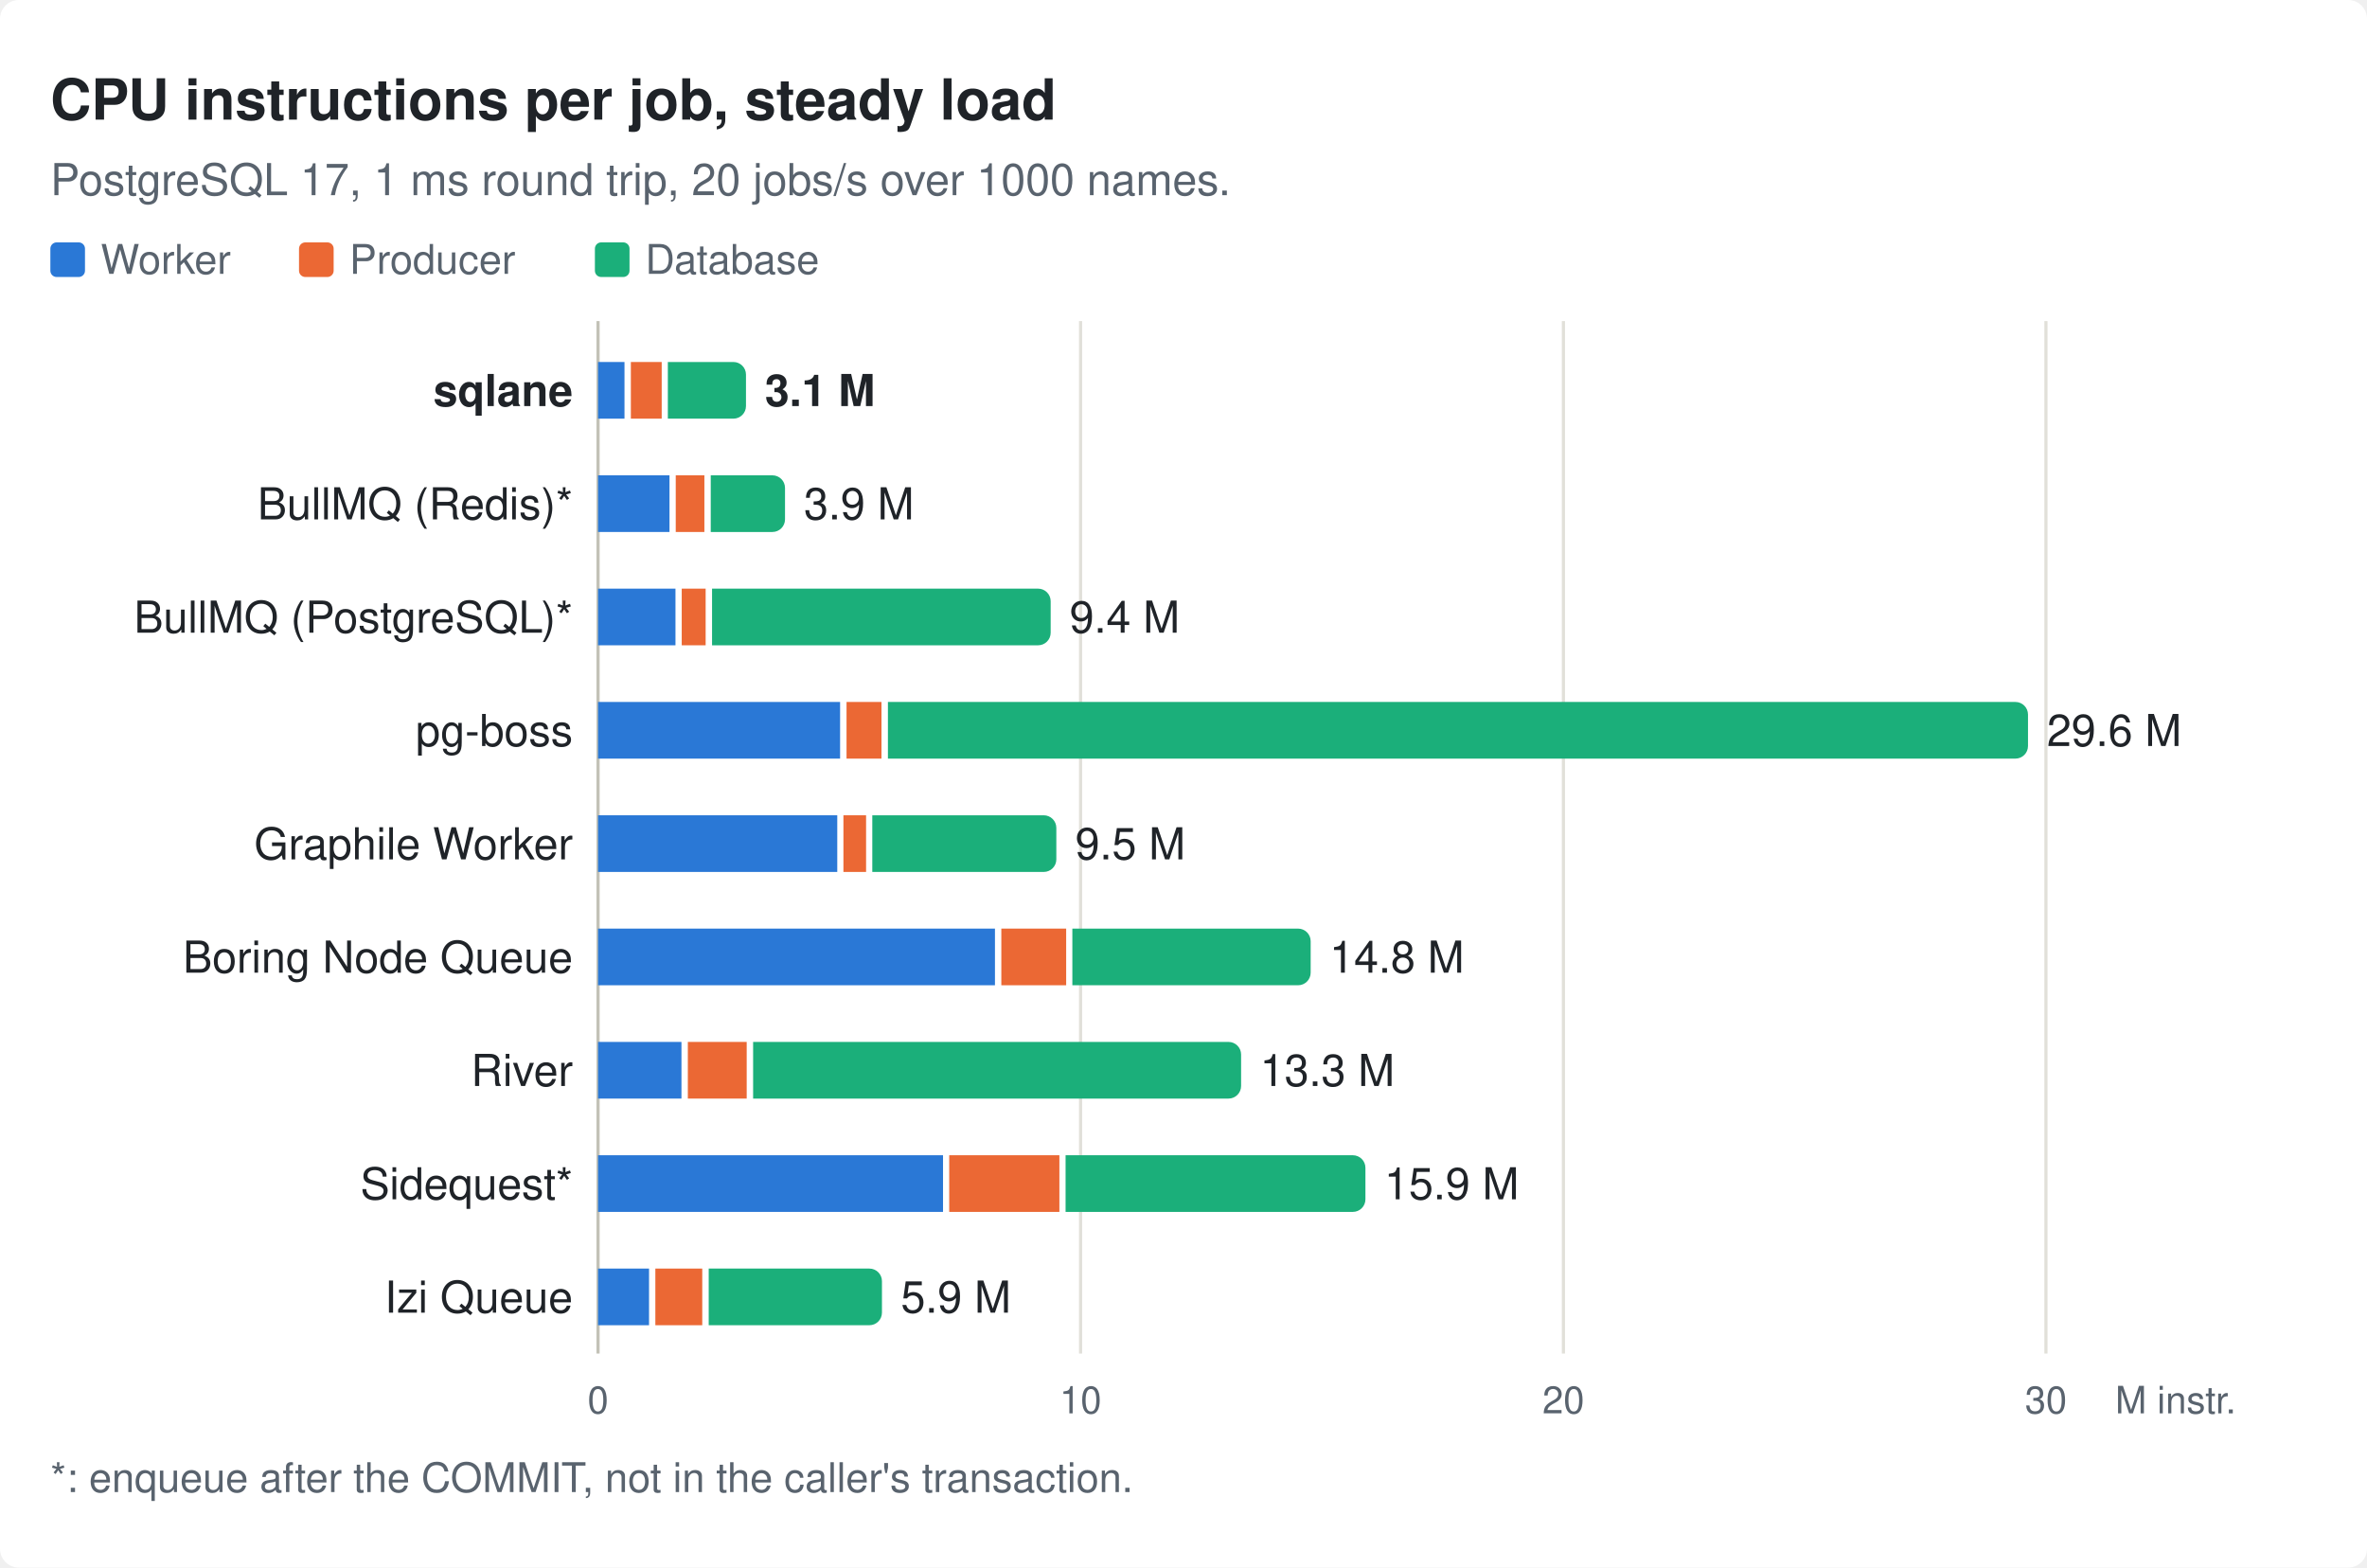
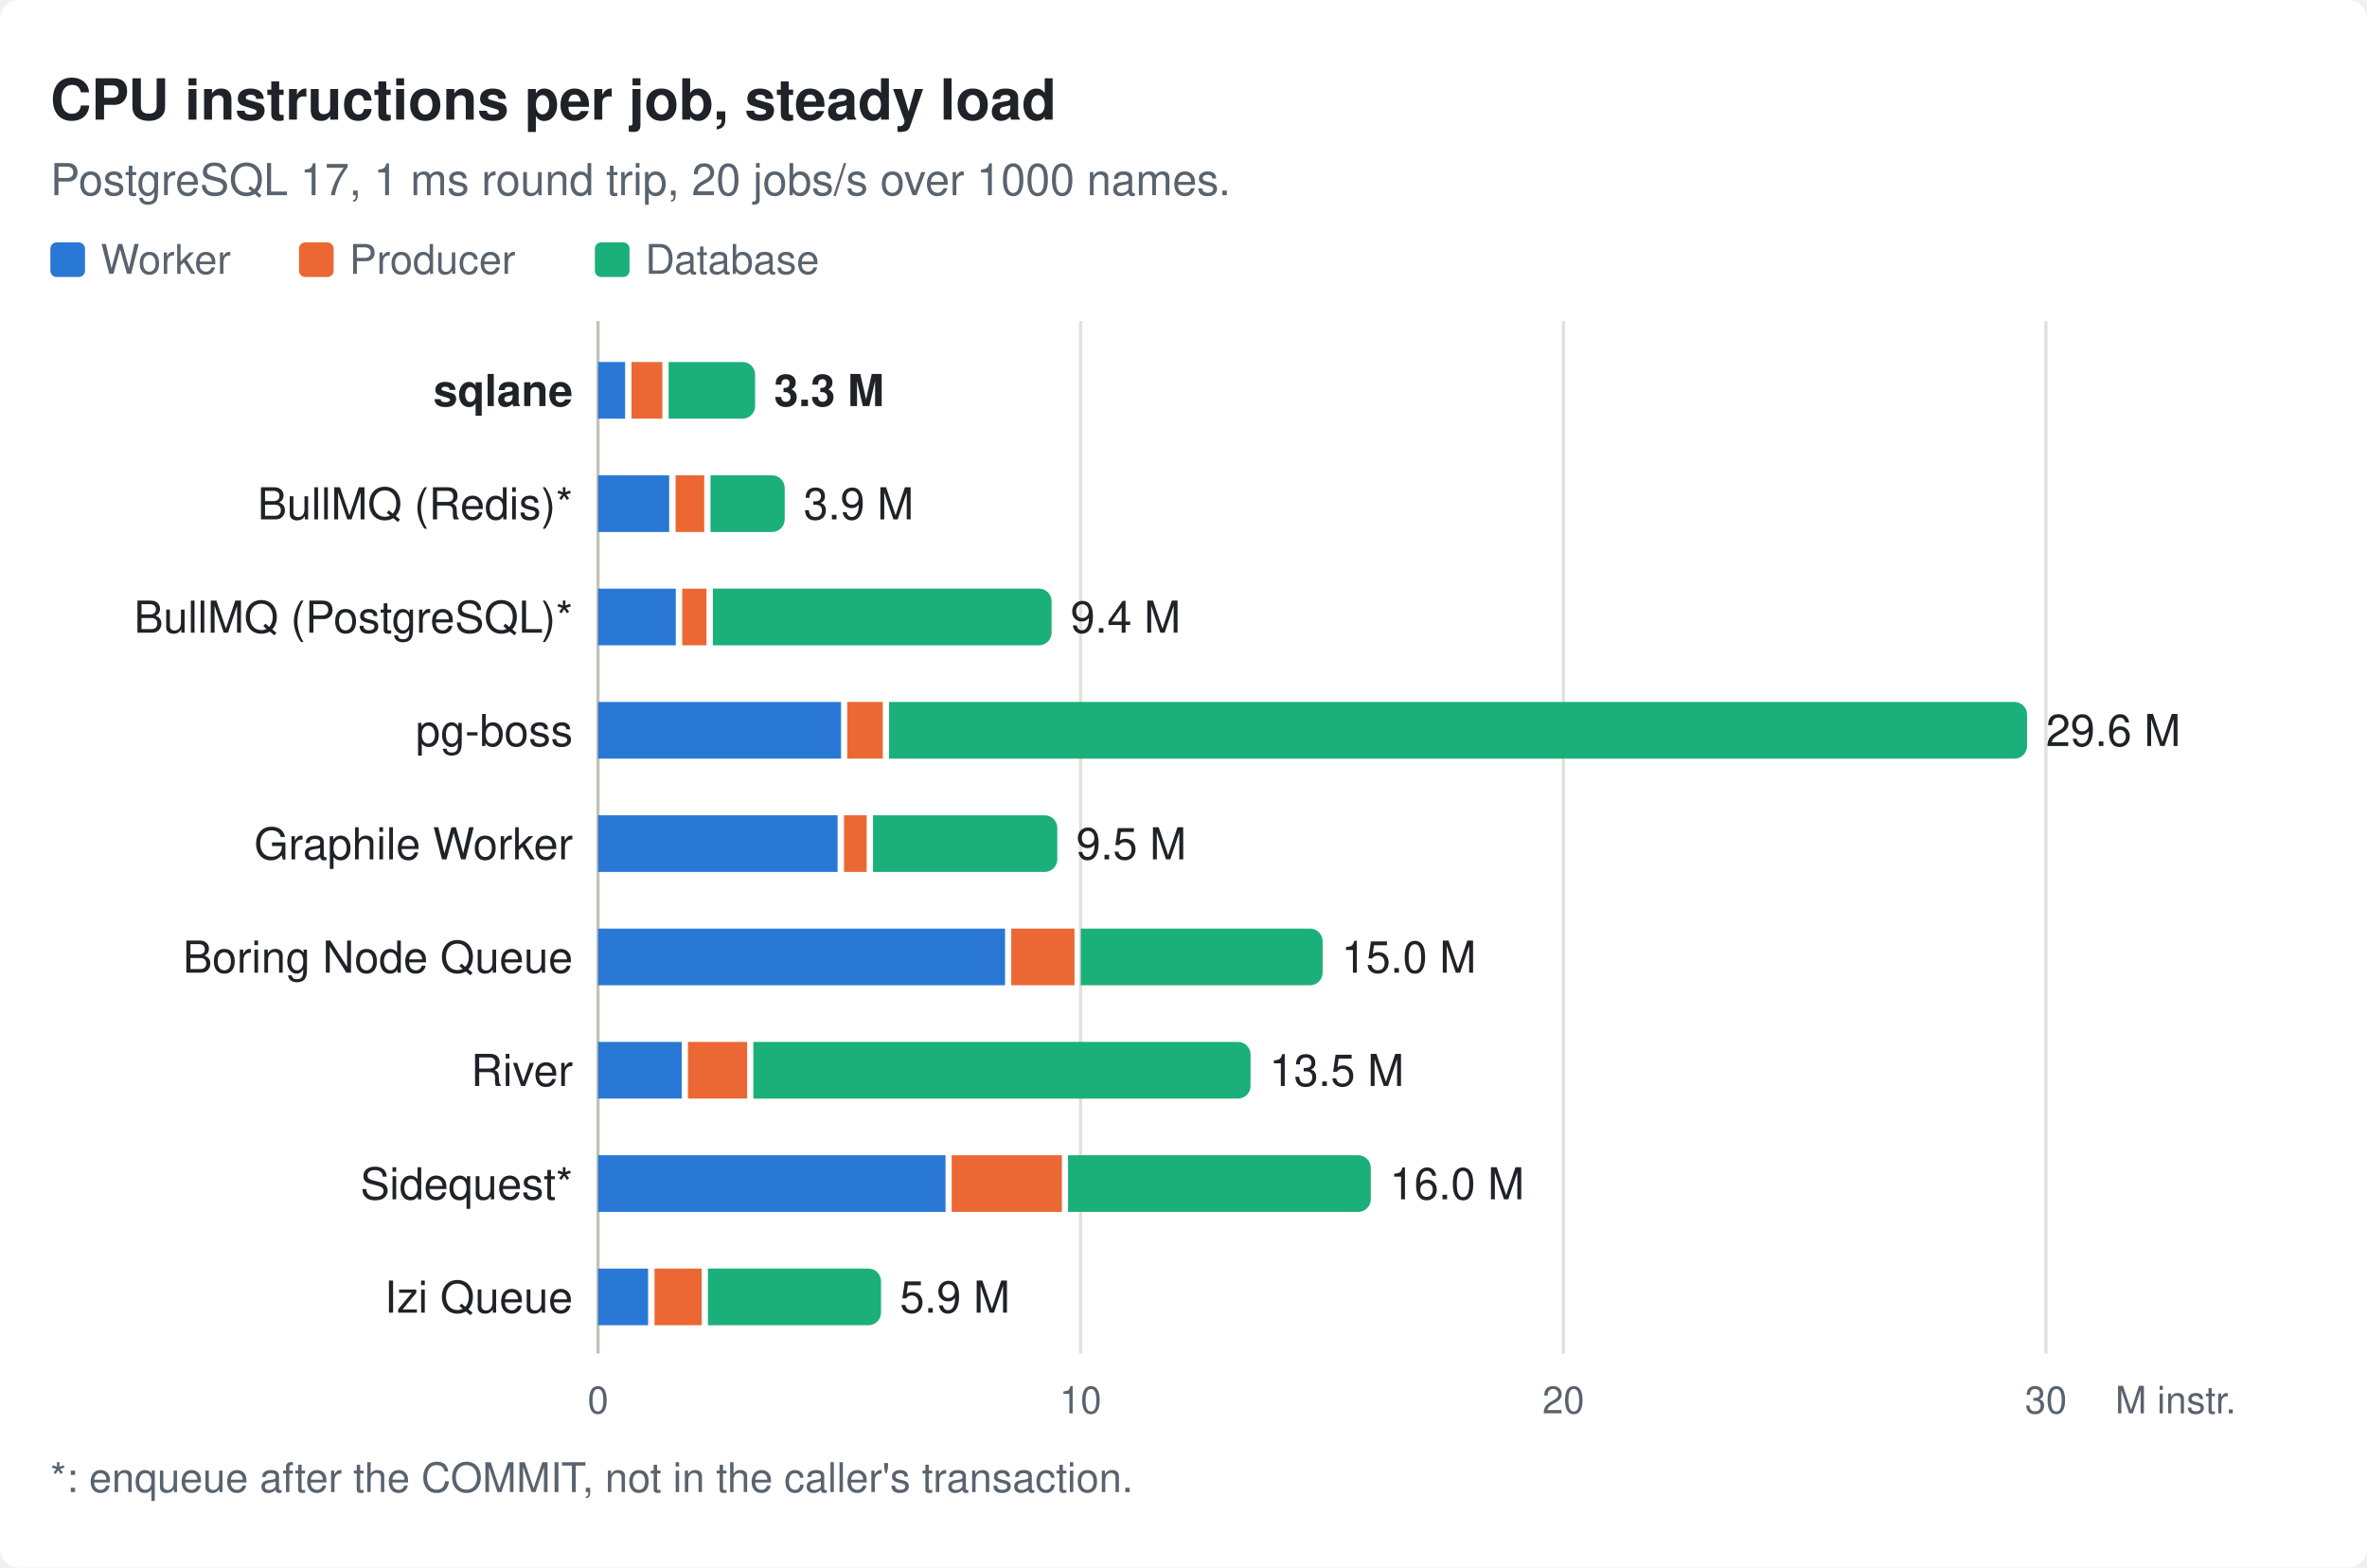
<svg xmlns="http://www.w3.org/2000/svg" width="752" height="498" viewBox="0 0 752 498" font-family="-apple-system, BlinkMacSystemFont, 'Segoe UI', Helvetica, Arial, sans-serif" role="img" aria-label="CPU instructions per job, steady load">
  <rect width="752" height="498" rx="6" fill="#ffffff" />
  <g transform="translate(16 16)">
    <text x="0" y="22" font-size="18" font-weight="600" fill="#1f2328">CPU instructions per job, steady load</text>
    <text x="0" y="46" font-size="14" fill="#59636e">PostgreSQL 17, 1 ms round trip, 20 jobs/s over 1000 names.</text>
    <rect x="0" y="61" width="11" height="11" rx="2" fill="#2a78d6" />
    <text x="16" y="71" font-size="13" fill="#59636e">Worker</text>
    <rect x="79" y="61" width="11" height="11" rx="2" fill="#eb6834" />
    <text x="95" y="71" font-size="13" fill="#59636e">Producer</text>
    <rect x="173" y="61" width="11" height="11" rx="2" fill="#1baf7a" />
    <text x="189" y="71" font-size="13" fill="#59636e">Database</text>
    <line x1="174.0" y1="86" x2="174.0" y2="414" stroke="#c3c2b7" />
    <text x="174.0" y="433" font-size="12" fill="#59636e" text-anchor="middle">0</text>
    <line x1="327.3" y1="86" x2="327.3" y2="414" stroke="#e1e0d9" />
    <text x="327.3" y="433" font-size="12" fill="#59636e" text-anchor="middle">10</text>
    <line x1="480.7" y1="86" x2="480.7" y2="414" stroke="#e1e0d9" />
    <text x="480.7" y="433" font-size="12" fill="#59636e" text-anchor="middle">20</text>
    <line x1="634.0" y1="86" x2="634.0" y2="414" stroke="#e1e0d9" />
    <text x="634.0" y="433" font-size="12" fill="#59636e" text-anchor="middle">30</text>
    <text x="656" y="433" font-size="12" fill="#59636e">M instr.</text>
    <text x="0" y="458" font-size="13" fill="#59636e">*: enqueue after the COMMIT, not in the caller's transaction.</text>
    <text x="166" y="113" font-size="14" fill="#1f2328" text-anchor="end" font-weight="600">sqlane</text>
-     <rect x="174" y="99" width="8.4" height="18" fill="#2a78d6" />
-     <rect x="184.424" y="99" width="9.8" height="18" fill="#eb6834" />
-     <path d="M196.175,99H217.0A4,4 0 0 1 221.0,103V113A4,4 0 0 1 217.0,117H196.175Z" fill="#1baf7a" />
-     <text x="227.0" y="113" font-size="14" fill="#1f2328" font-weight="600">3.1 M</text>
+     <rect x="174" y="99" width="8.6" height="18" fill="#2a78d6" />
+     <rect x="184.625" y="99" width="9.8" height="18" fill="#eb6834" />
+     <path d="M196.42,99H219.9A4,4 0 0 1 223.9,103V113A4,4 0 0 1 219.9,117H196.42Z" fill="#1baf7a" />
+     <text x="229.9" y="113" font-size="14" fill="#1f2328" font-weight="600">3.3 M</text>
    <text x="166" y="149" font-size="14" fill="#1f2328" text-anchor="end">BullMQ (Redis)*</text>
-     <rect x="174" y="135" width="22.7" height="18" fill="#2a78d6" />
-     <rect x="198.684" y="135" width="9.1" height="18" fill="#eb6834" />
-     <path d="M209.805,135H229.4A4,4 0 0 1 233.4,139V149A4,4 0 0 1 229.4,153H209.805Z" fill="#1baf7a" />
-     <text x="239.4" y="149" font-size="14" fill="#1f2328">3.9 M</text>
+     <rect x="174" y="135" width="22.6" height="18" fill="#2a78d6" />
+     <rect x="198.634" y="135" width="9.1" height="18" fill="#eb6834" />
+     <path d="M209.736,135H229.3A4,4 0 0 1 233.3,139V149A4,4 0 0 1 229.3,153H209.736Z" fill="#1baf7a" />
+     <text x="239.3" y="149" font-size="14" fill="#1f2328">3.9 M</text>
    <text x="166" y="185" font-size="14" fill="#1f2328" text-anchor="end">BullMQ (PostgreSQL)*</text>
-     <rect x="174" y="171" width="24.6" height="18" fill="#2a78d6" />
-     <rect x="200.584" y="171" width="7.6" height="18" fill="#eb6834" />
-     <path d="M210.22,171H313.8A4,4 0 0 1 317.8,175V185A4,4 0 0 1 313.8,189H210.22Z" fill="#1baf7a" />
-     <text x="323.8" y="185" font-size="14" fill="#1f2328">9.4 M</text>
+     <rect x="174" y="171" width="24.7" height="18" fill="#2a78d6" />
+     <rect x="200.745" y="171" width="7.7" height="18" fill="#eb6834" />
+     <path d="M210.47,171H314.1A4,4 0 0 1 318.1,175V185A4,4 0 0 1 314.1,189H210.47Z" fill="#1baf7a" />
+     <text x="324.1" y="185" font-size="14" fill="#1f2328">9.4 M</text>
    <text x="166" y="221" font-size="14" fill="#1f2328" text-anchor="end">pg-boss</text>
-     <rect x="174" y="207" width="76.9" height="18" fill="#2a78d6" />
-     <rect x="252.946" y="207" width="11.1" height="18" fill="#eb6834" />
-     <path d="M266.095,207H624.3A4,4 0 0 1 628.3,211V221A4,4 0 0 1 624.3,225H266.095Z" fill="#1baf7a" />
-     <text x="634.3" y="221" font-size="14" fill="#1f2328">29.6 M</text>
+     <rect x="174" y="207" width="77.2" height="18" fill="#2a78d6" />
+     <rect x="253.164" y="207" width="11.3" height="18" fill="#eb6834" />
+     <path d="M266.445,207H624.0A4,4 0 0 1 628.0,211V221A4,4 0 0 1 624.0,225H266.445Z" fill="#1baf7a" />
+     <text x="634.0" y="221" font-size="14" fill="#1f2328">29.6 M</text>
    <text x="166" y="257" font-size="14" fill="#1f2328" text-anchor="end">Graphile Worker</text>
-     <rect x="174" y="243" width="76.0" height="18" fill="#2a78d6" />
-     <rect x="251.956" y="243" width="7.2" height="18" fill="#eb6834" />
-     <path d="M261.129,243H315.6A4,4 0 0 1 319.6,247V257A4,4 0 0 1 315.6,261H261.129Z" fill="#1baf7a" />
-     <text x="325.6" y="257" font-size="14" fill="#1f2328">9.5 M</text>
+     <rect x="174" y="243" width="76.1" height="18" fill="#2a78d6" />
+     <rect x="252.142" y="243" width="7.2" height="18" fill="#eb6834" />
+     <path d="M261.359,243H315.9A4,4 0 0 1 319.9,247V257A4,4 0 0 1 315.9,261H261.359Z" fill="#1baf7a" />
+     <text x="325.9" y="257" font-size="14" fill="#1f2328">9.5 M</text>
    <text x="166" y="293" font-size="14" fill="#1f2328" text-anchor="end">Boring Node Queue</text>
-     <rect x="174" y="279" width="126.1" height="18" fill="#2a78d6" />
-     <rect x="302.123" y="279" width="20.6" height="18" fill="#eb6834" />
-     <path d="M324.688,279H396.4A4,4 0 0 1 400.4,283V293A4,4 0 0 1 396.4,297H324.688Z" fill="#1baf7a" />
-     <text x="406.4" y="293" font-size="14" fill="#1f2328">14.8 M</text>
+     <rect x="174" y="279" width="129.3" height="18" fill="#2a78d6" />
+     <rect x="305.271" y="279" width="20.1" height="18" fill="#eb6834" />
+     <path d="M327.359,279H400.2A4,4 0 0 1 404.2,283V293A4,4 0 0 1 400.2,297H327.359Z" fill="#1baf7a" />
+     <text x="410.2" y="293" font-size="14" fill="#1f2328">15.0 M</text>
    <text x="166" y="329" font-size="14" fill="#1f2328" text-anchor="end">River</text>
-     <rect x="174" y="315" width="26.5" height="18" fill="#2a78d6" />
-     <rect x="202.527" y="315" width="18.7" height="18" fill="#eb6834" />
-     <path d="M223.265,315H374.3A4,4 0 0 1 378.3,319V329A4,4 0 0 1 374.3,333H223.265Z" fill="#1baf7a" />
-     <text x="384.3" y="329" font-size="14" fill="#1f2328">13.3 M</text>
+     <rect x="174" y="315" width="26.6" height="18" fill="#2a78d6" />
+     <rect x="202.563" y="315" width="18.8" height="18" fill="#eb6834" />
+     <path d="M223.343,315H377.3A4,4 0 0 1 381.3,319V329A4,4 0 0 1 377.3,333H223.343Z" fill="#1baf7a" />
+     <text x="387.3" y="329" font-size="14" fill="#1f2328">13.5 M</text>
    <text x="166" y="365" font-size="14" fill="#1f2328" text-anchor="end">Sidequest*</text>
-     <rect x="174" y="351" width="109.6" height="18" fill="#2a78d6" />
-     <rect x="285.569" y="351" width="35.0" height="18" fill="#eb6834" />
-     <path d="M322.537,351H413.8A4,4 0 0 1 417.8,355V365A4,4 0 0 1 413.8,369H322.537Z" fill="#1baf7a" />
-     <text x="423.8" y="365" font-size="14" fill="#1f2328">15.9 M</text>
+     <rect x="174" y="351" width="110.4" height="18" fill="#2a78d6" />
+     <rect x="286.359" y="351" width="35.0" height="18" fill="#eb6834" />
+     <path d="M323.311,351H415.5A4,4 0 0 1 419.5,355V365A4,4 0 0 1 415.5,369H323.311Z" fill="#1baf7a" />
+     <text x="425.5" y="365" font-size="14" fill="#1f2328">16.0 M</text>
    <text x="166" y="401" font-size="14" fill="#1f2328" text-anchor="end">Izi Queue</text>
-     <rect x="174" y="387" width="16.2" height="18" fill="#2a78d6" />
-     <rect x="192.207" y="387" width="14.9" height="18" fill="#eb6834" />
-     <path d="M209.157,387H260.2A4,4 0 0 1 264.2,391V401A4,4 0 0 1 260.2,405H209.157Z" fill="#1baf7a" />
-     <text x="270.2" y="401" font-size="14" fill="#1f2328">5.9 M</text>
+     <rect x="174" y="387" width="15.9" height="18" fill="#2a78d6" />
+     <rect x="191.94" y="387" width="15.0" height="18" fill="#eb6834" />
+     <path d="M208.909,387H259.9A4,4 0 0 1 263.9,391V401A4,4 0 0 1 259.9,405H208.909Z" fill="#1baf7a" />
+     <text x="269.9" y="401" font-size="14" fill="#1f2328">5.9 M</text>
  </g>
</svg>
